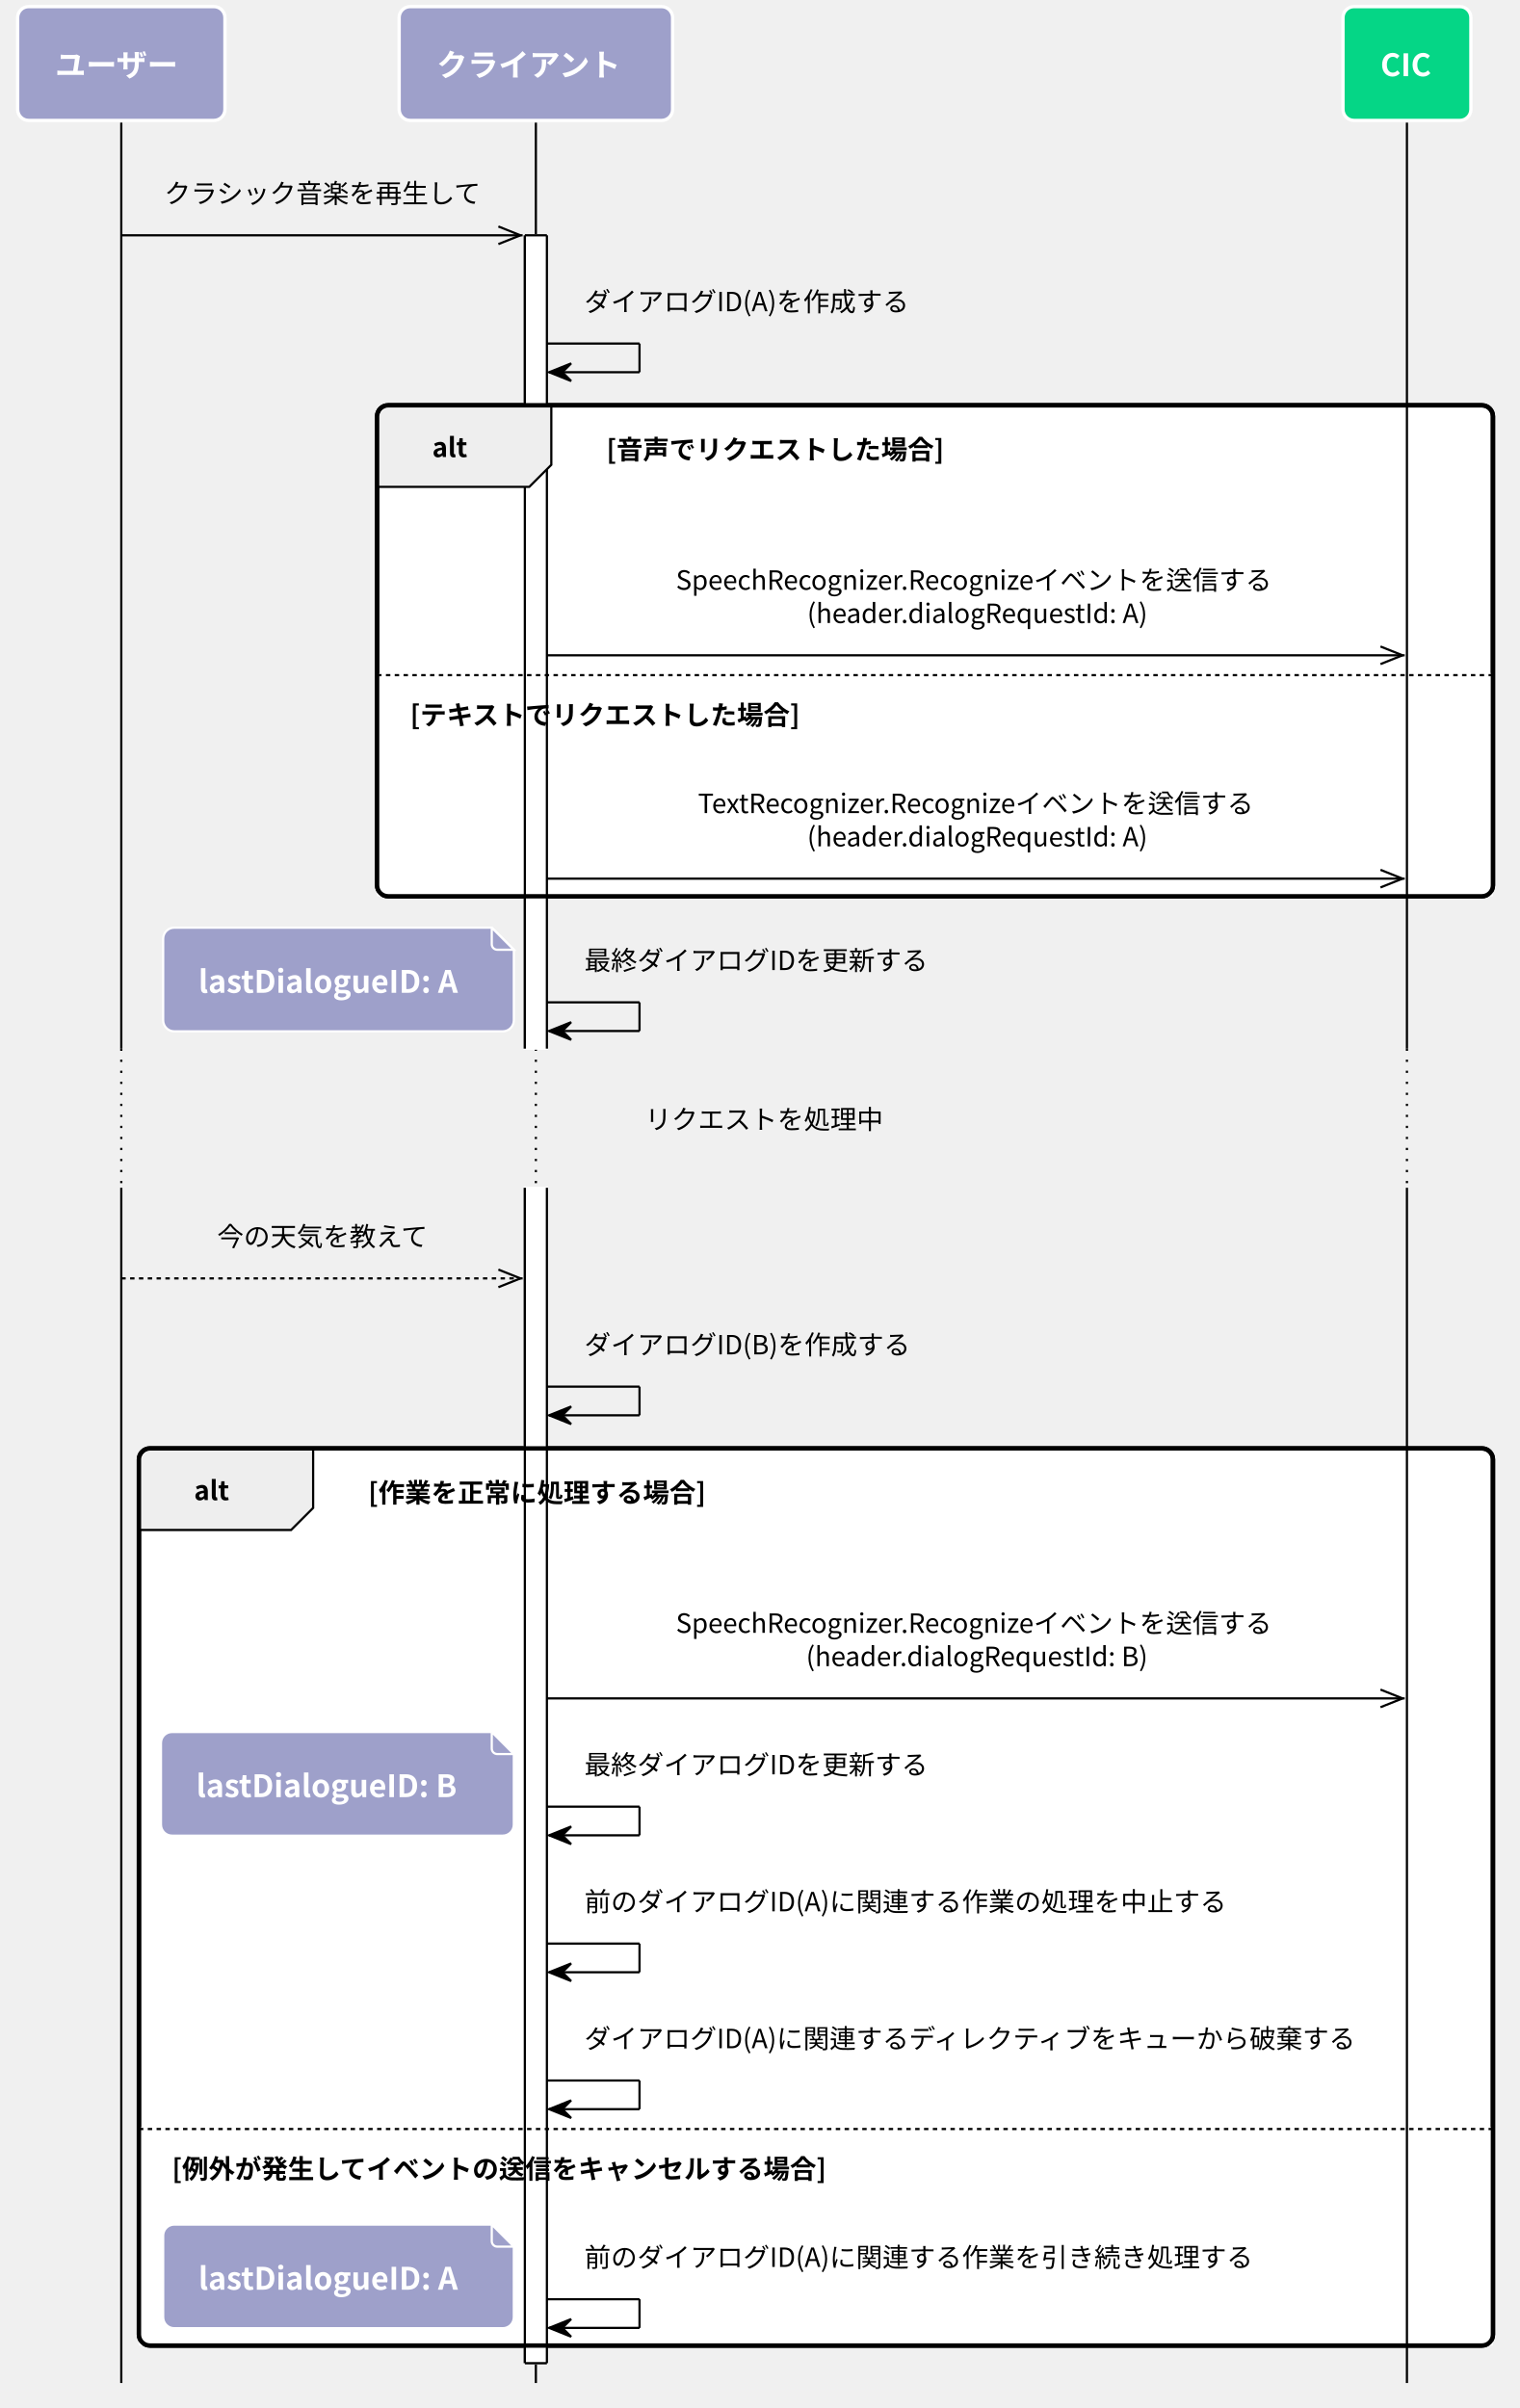
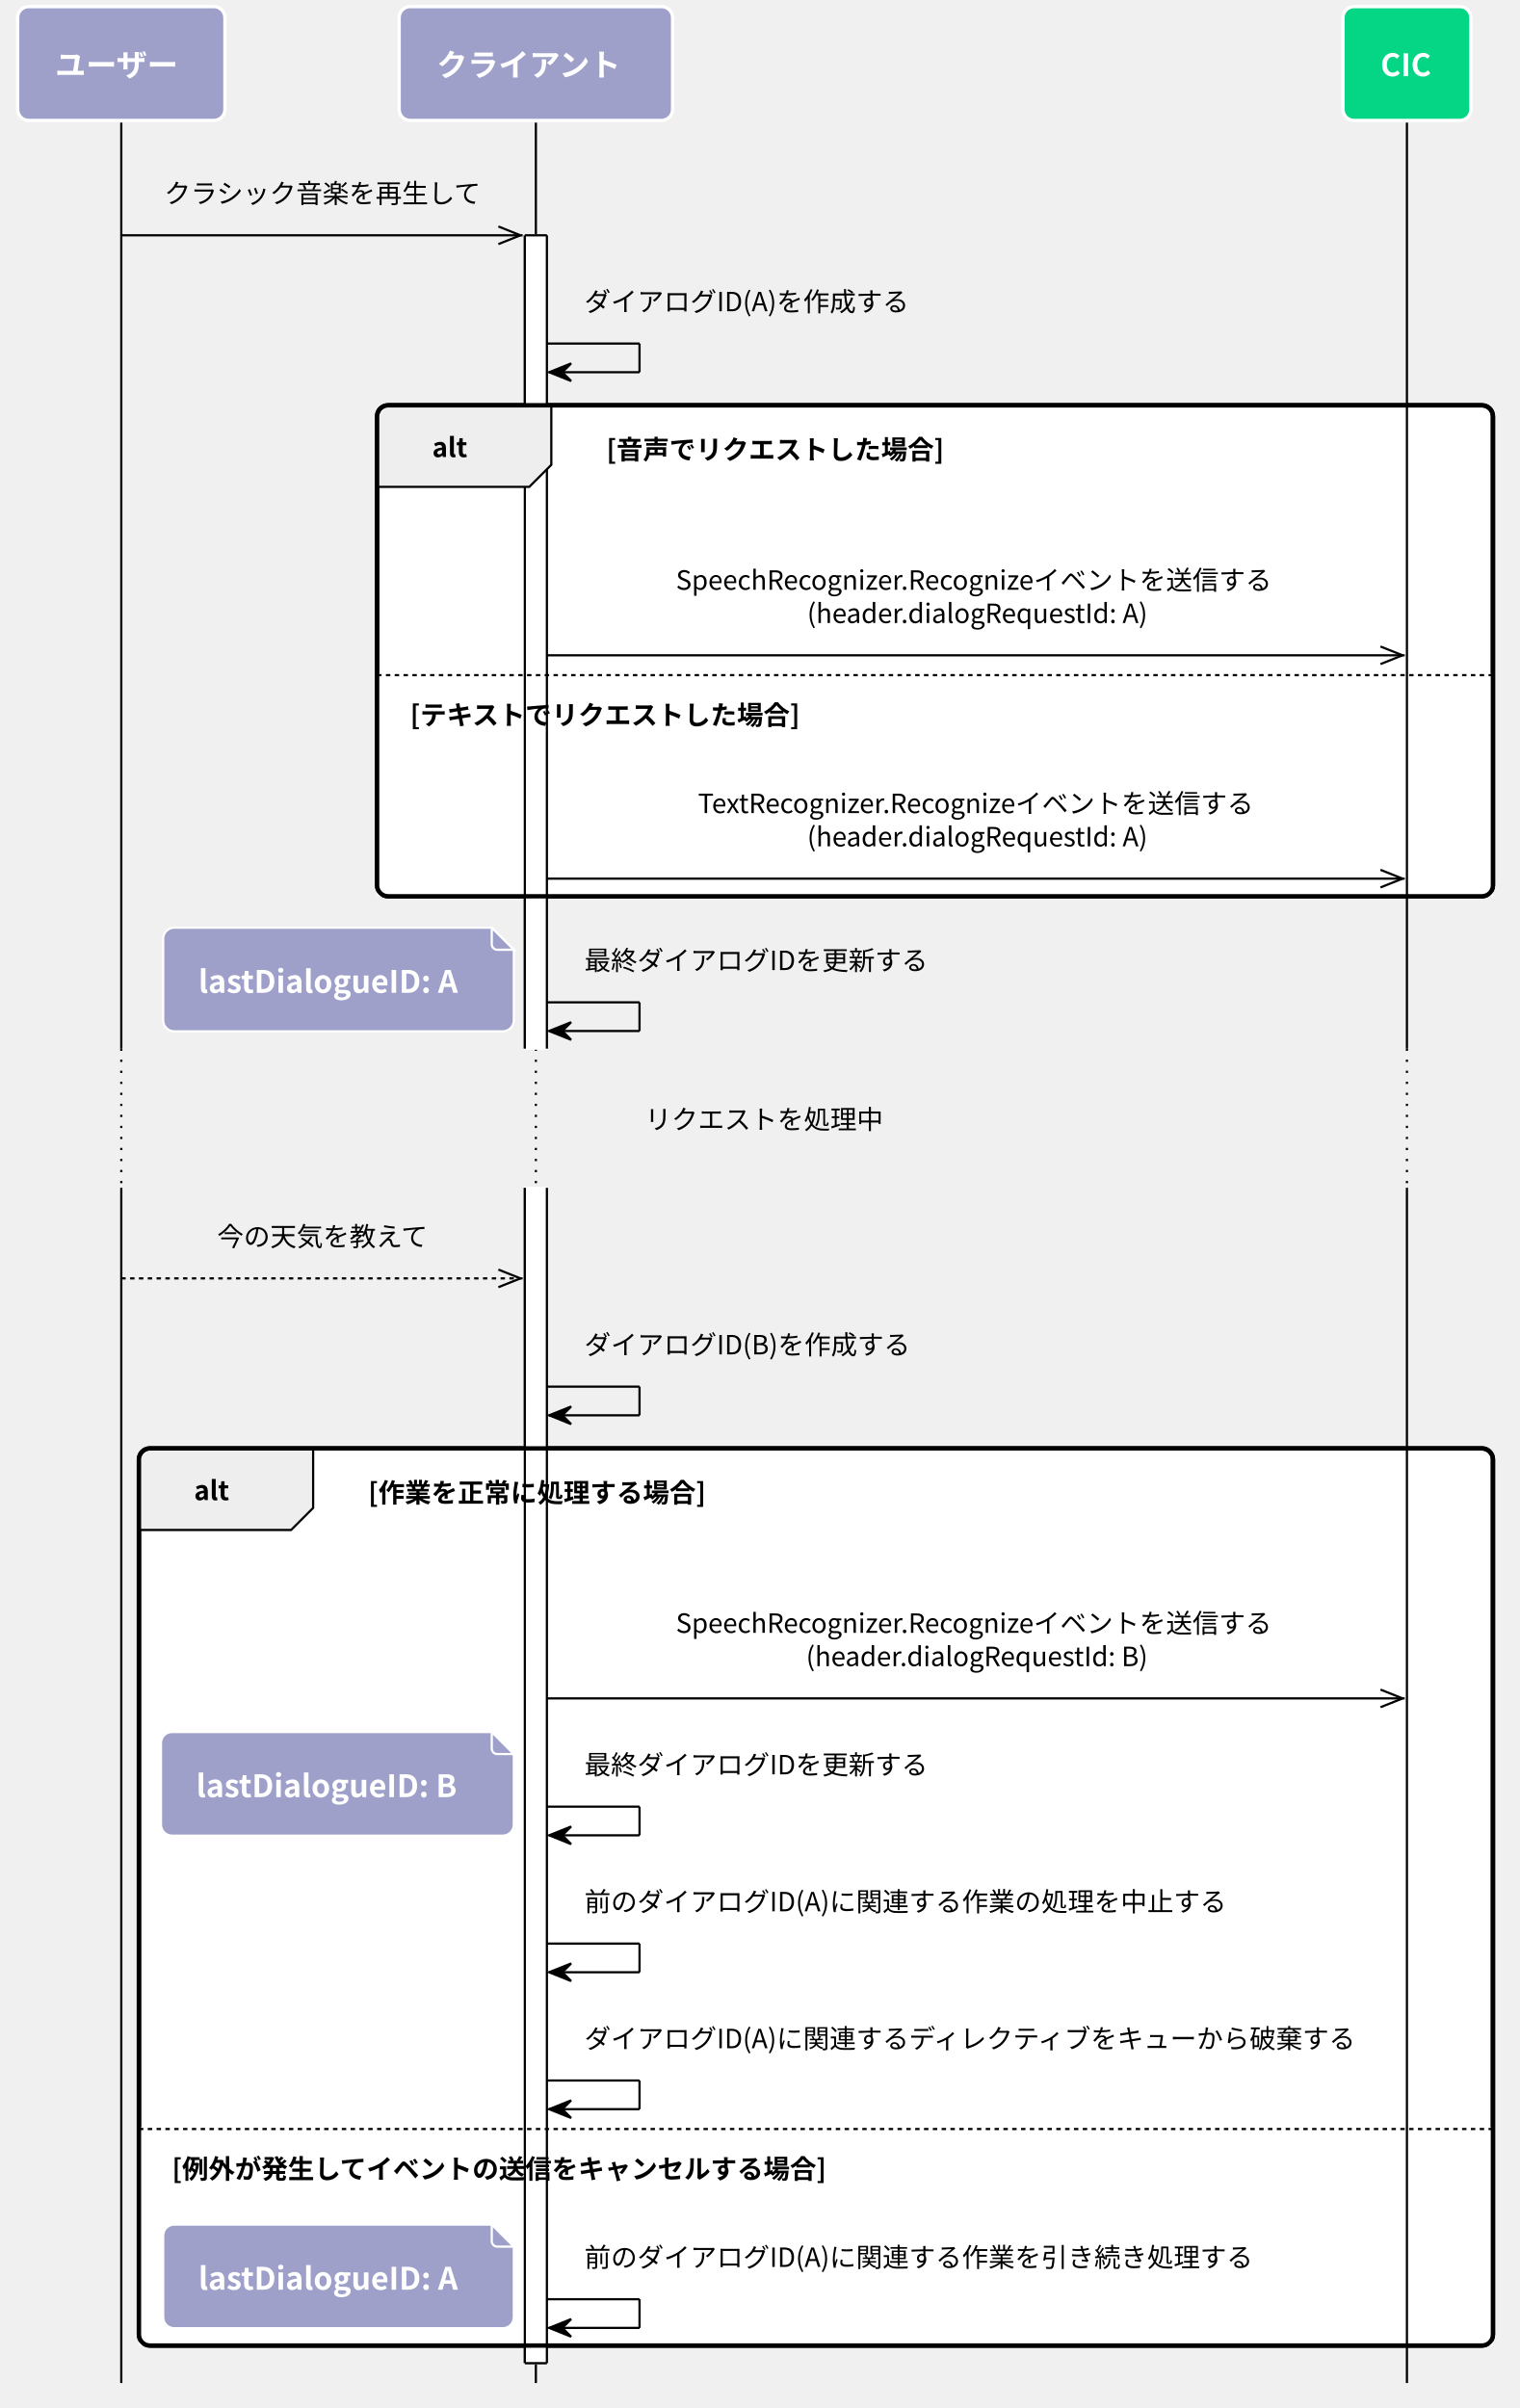
<svg xmlns="http://www.w3.org/2000/svg" contentScriptType="application/ecmascript" contentStyleType="text/css" height="1092px" preserveAspectRatio="none" style="width:689px;height:1092px;" version="1.1" viewBox="0 0 689 1092" width="689px" zoomAndPan="magnify">
  <defs />
  <g>
    <rect fill="#FFFFFF" height="368.844" style="stroke: #FFFFFF; stroke-width: 1.0;" width="10" x="238" y="106.703" />
    <line style="stroke: #000000; stroke-width: 1.0;" x1="238" x2="238" y1="106.703" y2="475.547" />
    <line style="stroke: #000000; stroke-width: 1.0;" x1="248" x2="248" y1="106.703" y2="475.547" />
    <line style="stroke: #000000; stroke-width: 1.0;" x1="238" x2="248" y1="106.703" y2="106.703" />
    <rect fill="#FFFFFF" height="533.031" style="stroke: #FFFFFF; stroke-width: 1.0;" width="10" x="238" y="538.641" />
    <line style="stroke: #000000; stroke-width: 1.0;" x1="238" x2="238" y1="538.641" y2="1071.672" />
    <line style="stroke: #000000; stroke-width: 1.0;" x1="248" x2="248" y1="538.641" y2="1071.672" />
    <line style="stroke: #000000; stroke-width: 1.0;" x1="238" x2="248" y1="1071.672" y2="1071.672" />
    <rect fill="#FFFFFF" height="222.656" rx="5" ry="5" style="stroke: #000000; stroke-width: 2.0;" width="506" x="171" y="183.797" />
    <rect fill="#FFFFFF" height="101.281" style="stroke: none; stroke-width: 1.0;" width="506" x="171" y="305.172" />
    <rect fill="#FFFFFF" height="406.844" rx="5" ry="5" style="stroke: #000000; stroke-width: 2.0;" width="614" x="63" y="656.828" />
    <rect fill="#FFFFFF" height="99.188" style="stroke: none; stroke-width: 1.0;" width="614" x="63" y="964.484" />
    <line style="stroke: #000000; stroke-width: 1.0;" x1="55" x2="55" y1="55.609" y2="475.547" />
    <line style="stroke: #000000; stroke-width: 1.0; stroke-dasharray: 1.0,4.0;" x1="55" x2="55" y1="475.547" y2="538.641" />
    <line style="stroke: #000000; stroke-width: 1.0;" x1="55" x2="55" y1="538.641" y2="1080.672" />
    <line style="stroke: #000000; stroke-width: 1.0;" x1="243" x2="243" y1="55.609" y2="475.547" />
    <line style="stroke: #000000; stroke-width: 1.0; stroke-dasharray: 1.0,4.0;" x1="243" x2="243" y1="475.547" y2="538.641" />
    <line style="stroke: #000000; stroke-width: 1.0;" x1="243" x2="243" y1="538.641" y2="1080.672" />
    <line style="stroke: #000000; stroke-width: 1.0;" x1="638" x2="638" y1="55.609" y2="475.547" />
    <line style="stroke: #000000; stroke-width: 1.0; stroke-dasharray: 1.0,4.0;" x1="638" x2="638" y1="475.547" y2="538.641" />
    <line style="stroke: #000000; stroke-width: 1.0;" x1="638" x2="638" y1="538.641" y2="1080.672" />
    <rect fill="#9EA0CA" height="51.609" rx="5" ry="5" style="stroke: #FFFFFF; stroke-width: 1.5;" width="94" x="8" y="3" />
-     <text fill="#FFFFFF" font-family="Noto Sans CJK KR" font-size="14" font-weight="bold" lengthAdjust="spacingAndGlyphs" textLength="60" x="25" y="34.533">ユーザー</text>
+     <text fill="#FFFFFF" font-family="Noto Sans CJK JP" font-size="14" font-weight="bold" lengthAdjust="spacingAndGlyphs" textLength="60" x="25" y="34.533">ユーザー</text>
    <rect fill="#9EA0CA" height="51.609" rx="5" ry="5" style="stroke: #FFFFFF; stroke-width: 1.5;" width="124" x="181" y="3" />
-     <text fill="#FFFFFF" font-family="Noto Sans CJK KR" font-size="14" font-weight="bold" lengthAdjust="spacingAndGlyphs" textLength="90" x="198" y="34.533">クライアント</text>
+     <text fill="#FFFFFF" font-family="Noto Sans CJK JP" font-size="14" font-weight="bold" lengthAdjust="spacingAndGlyphs" textLength="90" x="198" y="34.533">クライアント</text>
    <rect fill="#05D686" height="51.609" rx="5" ry="5" style="stroke: #FFFFFF; stroke-width: 1.5;" width="58" x="609" y="3" />
-     <text fill="#FFFFFF" font-family="Noto Sans CJK KR" font-size="14" font-weight="bold" lengthAdjust="spacingAndGlyphs" textLength="24" x="626" y="34.533">CIC</text>
+     <text fill="#FFFFFF" font-family="Noto Sans CJK JP" font-size="14" font-weight="bold" lengthAdjust="spacingAndGlyphs" textLength="24" x="626" y="34.533">CIC</text>
    <rect fill="#FFFFFF" height="368.844" style="stroke: #FFFFFF; stroke-width: 1.0;" width="10" x="238" y="106.703" />
    <line style="stroke: #000000; stroke-width: 1.0;" x1="238" x2="238" y1="106.703" y2="475.547" />
    <line style="stroke: #000000; stroke-width: 1.0;" x1="248" x2="248" y1="106.703" y2="475.547" />
    <line style="stroke: #000000; stroke-width: 1.0;" x1="238" x2="248" y1="106.703" y2="106.703" />
    <rect fill="#FFFFFF" height="533.031" style="stroke: #FFFFFF; stroke-width: 1.0;" width="10" x="238" y="538.641" />
    <line style="stroke: #000000; stroke-width: 1.0;" x1="238" x2="238" y1="538.641" y2="1071.672" />
    <line style="stroke: #000000; stroke-width: 1.0;" x1="248" x2="248" y1="538.641" y2="1071.672" />
    <line style="stroke: #000000; stroke-width: 1.0;" x1="238" x2="248" y1="1071.672" y2="1071.672" />
    <line style="stroke: #000000; stroke-width: 1.0;" x1="236" x2="226" y1="106.703" y2="102.703" />
    <line style="stroke: #000000; stroke-width: 1.0;" x1="236" x2="226" y1="106.703" y2="110.703" />
    <line style="stroke: #000000; stroke-width: 1.0;" x1="55" x2="237" y1="106.703" y2="106.703" />
-     <text fill="#000000" font-family="Noto Sans CJK KR" font-size="12" lengthAdjust="spacingAndGlyphs" textLength="144" x="74.5" y="92.066">クラシック音楽を再生して</text>
+     <text fill="#000000" font-family="Noto Sans CJK JP" font-size="12" lengthAdjust="spacingAndGlyphs" textLength="144" x="74.5" y="92.066">クラシック音楽を再生して</text>
    <line style="stroke: #000000; stroke-width: 1.0;" x1="248" x2="290" y1="155.797" y2="155.797" />
    <line style="stroke: #000000; stroke-width: 1.0;" x1="290" x2="290" y1="155.797" y2="168.797" />
    <line style="stroke: #000000; stroke-width: 1.0;" x1="249" x2="290" y1="168.797" y2="168.797" />
    <polygon fill="#000000" points="259,164.797,249,168.797,259,172.797,255,168.797" style="stroke: #000000; stroke-width: 1.0;" />
-     <text fill="#000000" font-family="Noto Sans CJK KR" font-size="12" lengthAdjust="spacingAndGlyphs" textLength="147" x="265" y="141.16">ダイアログID(A)を作成する</text>
+     <text fill="#000000" font-family="Noto Sans CJK JP" font-size="12" lengthAdjust="spacingAndGlyphs" textLength="147" x="265" y="141.16">ダイアログID(A)を作成する</text>
    <path d="M176,183.797 L250,183.797 L250,210.797 L240,220.797 L171,220.797 L171,188.797 " fill="#EEEEEE" style="stroke: #000000; stroke-width: 1.0;" />
    <rect fill="none" height="222.656" rx="5" ry="5" style="stroke: #000000; stroke-width: 2.0;" width="506" x="171" y="183.797" />
-     <text fill="#000000" font-family="Noto Sans CJK KR" font-size="12" font-weight="bold" lengthAdjust="spacingAndGlyphs" textLength="14" x="196" y="207.254">alt</text>
-     <text fill="#000000" font-family="Noto Sans CJK KR" font-size="12" font-weight="bold" lengthAdjust="spacingAndGlyphs" textLength="164" x="275" y="208.254">[音声でリクエストした場合]</text>
+     <text fill="#000000" font-family="Noto Sans CJK JP" font-size="12" font-weight="bold" lengthAdjust="spacingAndGlyphs" textLength="14" x="196" y="207.254">alt</text>
+     <text fill="#000000" font-family="Noto Sans CJK JP" font-size="12" font-weight="bold" lengthAdjust="spacingAndGlyphs" textLength="164" x="275" y="208.254">[音声でリクエストした場合]</text>
    <line style="stroke: #000000; stroke-width: 1.0;" x1="636" x2="626" y1="297.172" y2="293.172" />
    <line style="stroke: #000000; stroke-width: 1.0;" x1="636" x2="626" y1="297.172" y2="301.172" />
    <line style="stroke: #000000; stroke-width: 1.0;" x1="248" x2="637" y1="297.172" y2="297.172" />
-     <text fill="#000000" font-family="Noto Sans CJK KR" font-size="12" lengthAdjust="spacingAndGlyphs" textLength="273" x="306.5" y="267.441">SpeechRecognizer.Recognizeイベントを送信する</text>
-     <text fill="#000000" font-family="Noto Sans CJK KR" font-size="12" lengthAdjust="spacingAndGlyphs" textLength="154" x="366" y="282.535">(header.dialogRequestId: A)</text>
+     <text fill="#000000" font-family="Noto Sans CJK JP" font-size="12" lengthAdjust="spacingAndGlyphs" textLength="273" x="306.5" y="267.441">SpeechRecognizer.Recognizeイベントを送信する</text>
+     <text fill="#000000" font-family="Noto Sans CJK JP" font-size="12" lengthAdjust="spacingAndGlyphs" textLength="154" x="366" y="282.535">(header.dialogRequestId: A)</text>
    <line style="stroke: #000000; stroke-width: 1.0; stroke-dasharray: 2.0,2.0;" x1="171" x2="677" y1="306.172" y2="306.172" />
-     <text fill="#000000" font-family="Noto Sans CJK KR" font-size="12" font-weight="bold" lengthAdjust="spacingAndGlyphs" textLength="190" x="186" y="328.629">[テキストでリクエストした場合]</text>
+     <text fill="#000000" font-family="Noto Sans CJK JP" font-size="12" font-weight="bold" lengthAdjust="spacingAndGlyphs" textLength="190" x="186" y="328.629">[テキストでリクエストした場合]</text>
    <line style="stroke: #000000; stroke-width: 1.0;" x1="636" x2="626" y1="398.453" y2="394.453" />
    <line style="stroke: #000000; stroke-width: 1.0;" x1="636" x2="626" y1="398.453" y2="402.453" />
    <line style="stroke: #000000; stroke-width: 1.0;" x1="248" x2="637" y1="398.453" y2="398.453" />
-     <text fill="#000000" font-family="Noto Sans CJK KR" font-size="12" lengthAdjust="spacingAndGlyphs" textLength="253" x="316.5" y="368.723">TextRecognizer.Recognizeイベントを送信する</text>
-     <text fill="#000000" font-family="Noto Sans CJK KR" font-size="12" lengthAdjust="spacingAndGlyphs" textLength="154" x="366" y="383.816">(header.dialogRequestId: A)</text>
+     <text fill="#000000" font-family="Noto Sans CJK JP" font-size="12" lengthAdjust="spacingAndGlyphs" textLength="253" x="316.5" y="368.723">TextRecognizer.Recognizeイベントを送信する</text>
+     <text fill="#000000" font-family="Noto Sans CJK JP" font-size="12" lengthAdjust="spacingAndGlyphs" textLength="154" x="366" y="383.816">(header.dialogRequestId: A)</text>
    <line style="stroke: #000000; stroke-width: 1.0;" x1="248" x2="290" y1="454.547" y2="454.547" />
    <line style="stroke: #000000; stroke-width: 1.0;" x1="290" x2="290" y1="454.547" y2="467.547" />
    <line style="stroke: #000000; stroke-width: 1.0;" x1="249" x2="290" y1="467.547" y2="467.547" />
    <polygon fill="#000000" points="259,463.547,249,467.547,259,471.547,255,467.547" style="stroke: #000000; stroke-width: 1.0;" />
-     <text fill="#000000" font-family="Noto Sans CJK KR" font-size="12" lengthAdjust="spacingAndGlyphs" textLength="156" x="265" y="439.91">最終ダイアログIDを更新する</text>
+     <text fill="#000000" font-family="Noto Sans CJK JP" font-size="12" lengthAdjust="spacingAndGlyphs" textLength="156" x="265" y="439.91">最終ダイアログIDを更新する</text>
    <path d="M74,425.695 L74,462.695 A5,5 0 0 0 79,467.695 L228,467.695 A5,5 0 0 0 233,462.695 L233,430.695 L223,420.695 L79,420.695 A5,5 0 0 0 74,425.695 " fill="#9EA0CA" style="stroke: #FFFFFF; stroke-width: 1.0;" />
    <path d="M223,420.695 L223,428.195 A2.5,2.5 0 0 0 225.5,430.695 L233,430.695 L223,420.695 " fill="#9EA0CA" style="stroke: #FFFFFF; stroke-width: 1.0;" />
-     <text fill="#FFFFFF" font-family="Noto Sans CJK KR" font-size="14" font-weight="bold" lengthAdjust="spacingAndGlyphs" textLength="118" x="90" y="450.228">lastDialogueID: A</text>
-     <text fill="#000000" font-family="Noto Sans CJK KR" font-size="12" lengthAdjust="spacingAndGlyphs" textLength="108" x="292.5" y="512.004">リクエストを処理中</text>
+     <text fill="#FFFFFF" font-family="Noto Sans CJK JP" font-size="14" font-weight="bold" lengthAdjust="spacingAndGlyphs" textLength="118" x="90" y="450.228">lastDialogueID: A</text>
+     <text fill="#000000" font-family="Noto Sans CJK JP" font-size="12" lengthAdjust="spacingAndGlyphs" textLength="108" x="292.5" y="512.004">リクエストを処理中</text>
    <line style="stroke: #000000; stroke-width: 1.0;" x1="236" x2="226" y1="579.734" y2="575.734" />
    <line style="stroke: #000000; stroke-width: 1.0;" x1="236" x2="226" y1="579.734" y2="583.734" />
    <line style="stroke: #000000; stroke-width: 1.0; stroke-dasharray: 2.0,2.0;" x1="55" x2="237" y1="579.734" y2="579.734" />
-     <text fill="#000000" font-family="Noto Sans CJK KR" font-size="12" lengthAdjust="spacingAndGlyphs" textLength="96" x="98.5" y="565.098">今の天気を教えて</text>
+     <text fill="#000000" font-family="Noto Sans CJK JP" font-size="12" lengthAdjust="spacingAndGlyphs" textLength="96" x="98.5" y="565.098">今の天気を教えて</text>
    <line style="stroke: #000000; stroke-width: 1.0;" x1="248" x2="290" y1="628.828" y2="628.828" />
    <line style="stroke: #000000; stroke-width: 1.0;" x1="290" x2="290" y1="628.828" y2="641.828" />
    <line style="stroke: #000000; stroke-width: 1.0;" x1="249" x2="290" y1="641.828" y2="641.828" />
    <polygon fill="#000000" points="259,637.828,249,641.828,259,645.828,255,641.828" style="stroke: #000000; stroke-width: 1.0;" />
-     <text fill="#000000" font-family="Noto Sans CJK KR" font-size="12" lengthAdjust="spacingAndGlyphs" textLength="148" x="265" y="614.191">ダイアログID(B)を作成する</text>
+     <text fill="#000000" font-family="Noto Sans CJK JP" font-size="12" lengthAdjust="spacingAndGlyphs" textLength="148" x="265" y="614.191">ダイアログID(B)を作成する</text>
    <path d="M68,656.828 L142,656.828 L142,683.828 L132,693.828 L63,693.828 L63,661.828 " fill="#EEEEEE" style="stroke: #000000; stroke-width: 1.0;" />
    <rect fill="none" height="406.844" rx="5" ry="5" style="stroke: #000000; stroke-width: 2.0;" width="614" x="63" y="656.828" />
-     <text fill="#000000" font-family="Noto Sans CJK KR" font-size="12" font-weight="bold" lengthAdjust="spacingAndGlyphs" textLength="14" x="88" y="680.285">alt</text>
-     <text fill="#000000" font-family="Noto Sans CJK KR" font-size="12" font-weight="bold" lengthAdjust="spacingAndGlyphs" textLength="164" x="167" y="681.285">[作業を正常に処理する場合]</text>
+     <text fill="#000000" font-family="Noto Sans CJK JP" font-size="12" font-weight="bold" lengthAdjust="spacingAndGlyphs" textLength="14" x="88" y="680.285">alt</text>
+     <text fill="#000000" font-family="Noto Sans CJK JP" font-size="12" font-weight="bold" lengthAdjust="spacingAndGlyphs" textLength="164" x="167" y="681.285">[作業を正常に処理する場合]</text>
    <line style="stroke: #000000; stroke-width: 1.0;" x1="636" x2="626" y1="770.203" y2="766.203" />
    <line style="stroke: #000000; stroke-width: 1.0;" x1="636" x2="626" y1="770.203" y2="774.203" />
    <line style="stroke: #000000; stroke-width: 1.0;" x1="248" x2="637" y1="770.203" y2="770.203" />
-     <text fill="#000000" font-family="Noto Sans CJK KR" font-size="12" lengthAdjust="spacingAndGlyphs" textLength="273" x="306.5" y="740.473">SpeechRecognizer.Recognizeイベントを送信する</text>
-     <text fill="#000000" font-family="Noto Sans CJK KR" font-size="12" lengthAdjust="spacingAndGlyphs" textLength="155" x="365.5" y="755.566">(header.dialogRequestId: B)</text>
+     <text fill="#000000" font-family="Noto Sans CJK JP" font-size="12" lengthAdjust="spacingAndGlyphs" textLength="273" x="306.5" y="740.473">SpeechRecognizer.Recognizeイベントを送信する</text>
+     <text fill="#000000" font-family="Noto Sans CJK JP" font-size="12" lengthAdjust="spacingAndGlyphs" textLength="155" x="365.5" y="755.566">(header.dialogRequestId: B)</text>
    <line style="stroke: #000000; stroke-width: 1.0;" x1="248" x2="290" y1="819.297" y2="819.297" />
    <line style="stroke: #000000; stroke-width: 1.0;" x1="290" x2="290" y1="819.297" y2="832.297" />
    <line style="stroke: #000000; stroke-width: 1.0;" x1="249" x2="290" y1="832.297" y2="832.297" />
    <polygon fill="#000000" points="259,828.297,249,832.297,259,836.297,255,832.297" style="stroke: #000000; stroke-width: 1.0;" />
-     <text fill="#000000" font-family="Noto Sans CJK KR" font-size="12" lengthAdjust="spacingAndGlyphs" textLength="156" x="265" y="804.66">最終ダイアログIDを更新する</text>
+     <text fill="#000000" font-family="Noto Sans CJK JP" font-size="12" lengthAdjust="spacingAndGlyphs" textLength="156" x="265" y="804.66">最終ダイアログIDを更新する</text>
    <path d="M73,790.445 L73,827.445 A5,5 0 0 0 78,832.445 L228,832.445 A5,5 0 0 0 233,827.445 L233,795.445 L223,785.445 L78,785.445 A5,5 0 0 0 73,790.445 " fill="#9EA0CA" style="stroke: #FFFFFF; stroke-width: 1.0;" />
    <path d="M223,785.445 L223,792.945 A2.5,2.5 0 0 0 225.5,795.445 L233,795.445 L223,785.445 " fill="#9EA0CA" style="stroke: #FFFFFF; stroke-width: 1.0;" />
-     <text fill="#FFFFFF" font-family="Noto Sans CJK KR" font-size="14" font-weight="bold" lengthAdjust="spacingAndGlyphs" textLength="119" x="89" y="814.979">lastDialogueID: B</text>
+     <text fill="#FFFFFF" font-family="Noto Sans CJK JP" font-size="14" font-weight="bold" lengthAdjust="spacingAndGlyphs" textLength="119" x="89" y="814.979">lastDialogueID: B</text>
    <line style="stroke: #000000; stroke-width: 1.0;" x1="248" x2="290" y1="881.391" y2="881.391" />
    <line style="stroke: #000000; stroke-width: 1.0;" x1="290" x2="290" y1="881.391" y2="894.391" />
    <line style="stroke: #000000; stroke-width: 1.0;" x1="249" x2="290" y1="894.391" y2="894.391" />
    <polygon fill="#000000" points="259,890.391,249,894.391,259,898.391,255,894.391" style="stroke: #000000; stroke-width: 1.0;" />
-     <text fill="#000000" font-family="Noto Sans CJK KR" font-size="12" lengthAdjust="spacingAndGlyphs" textLength="291" x="265" y="866.754">前のダイアログID(A)に関連する作業の処理を中止する</text>
+     <text fill="#000000" font-family="Noto Sans CJK JP" font-size="12" lengthAdjust="spacingAndGlyphs" textLength="291" x="265" y="866.754">前のダイアログID(A)に関連する作業の処理を中止する</text>
    <line style="stroke: #000000; stroke-width: 1.0;" x1="248" x2="290" y1="943.484" y2="943.484" />
    <line style="stroke: #000000; stroke-width: 1.0;" x1="290" x2="290" y1="943.484" y2="956.484" />
    <line style="stroke: #000000; stroke-width: 1.0;" x1="249" x2="290" y1="956.484" y2="956.484" />
    <polygon fill="#000000" points="259,952.484,249,956.484,259,960.484,255,956.484" style="stroke: #000000; stroke-width: 1.0;" />
-     <text fill="#000000" font-family="Noto Sans CJK KR" font-size="12" lengthAdjust="spacingAndGlyphs" textLength="351" x="265" y="928.848">ダイアログID(A)に関連するディレクティブをキューから破棄する</text>
+     <text fill="#000000" font-family="Noto Sans CJK JP" font-size="12" lengthAdjust="spacingAndGlyphs" textLength="351" x="265" y="928.848">ダイアログID(A)に関連するディレクティブをキューから破棄する</text>
    <line style="stroke: #000000; stroke-width: 1.0; stroke-dasharray: 2.0,2.0;" x1="63" x2="677" y1="965.484" y2="965.484" />
-     <text fill="#000000" font-family="Noto Sans CJK KR" font-size="12" font-weight="bold" lengthAdjust="spacingAndGlyphs" textLength="320" x="78" y="987.941">[例外が発生してイベントの送信をキャンセルする場合]</text>
+     <text fill="#000000" font-family="Noto Sans CJK JP" font-size="12" font-weight="bold" lengthAdjust="spacingAndGlyphs" textLength="320" x="78" y="987.941">[例外が発生してイベントの送信をキャンセルする場合]</text>
    <line style="stroke: #000000; stroke-width: 1.0;" x1="248" x2="290" y1="1042.672" y2="1042.672" />
    <line style="stroke: #000000; stroke-width: 1.0;" x1="290" x2="290" y1="1042.672" y2="1055.672" />
    <line style="stroke: #000000; stroke-width: 1.0;" x1="249" x2="290" y1="1055.672" y2="1055.672" />
    <polygon fill="#000000" points="259,1051.672,249,1055.672,259,1059.672,255,1055.672" style="stroke: #000000; stroke-width: 1.0;" />
-     <text fill="#000000" font-family="Noto Sans CJK KR" font-size="12" lengthAdjust="spacingAndGlyphs" textLength="303" x="265" y="1028.035">前のダイアログID(A)に関連する作業を引き続き処理する</text>
+     <text fill="#000000" font-family="Noto Sans CJK JP" font-size="12" lengthAdjust="spacingAndGlyphs" textLength="303" x="265" y="1028.035">前のダイアログID(A)に関連する作業を引き続き処理する</text>
    <path d="M74,1013.82 L74,1050.82 A5,5 0 0 0 79,1055.82 L228,1055.82 A5,5 0 0 0 233,1050.82 L233,1018.82 L223,1008.82 L79,1008.82 A5,5 0 0 0 74,1013.82 " fill="#9EA0CA" style="stroke: #FFFFFF; stroke-width: 1.0;" />
    <path d="M223,1008.82 L223,1016.32 A2.5,2.5 0 0 0 225.5,1018.82 L233,1018.82 L223,1008.82 " fill="#9EA0CA" style="stroke: #FFFFFF; stroke-width: 1.0;" />
-     <text fill="#FFFFFF" font-family="Noto Sans CJK KR" font-size="14" font-weight="bold" lengthAdjust="spacingAndGlyphs" textLength="118" x="90" y="1038.353">lastDialogueID: A</text>
+     <text fill="#FFFFFF" font-family="Noto Sans CJK JP" font-size="14" font-weight="bold" lengthAdjust="spacingAndGlyphs" textLength="118" x="90" y="1038.353">lastDialogueID: A</text>
  </g>
</svg>
